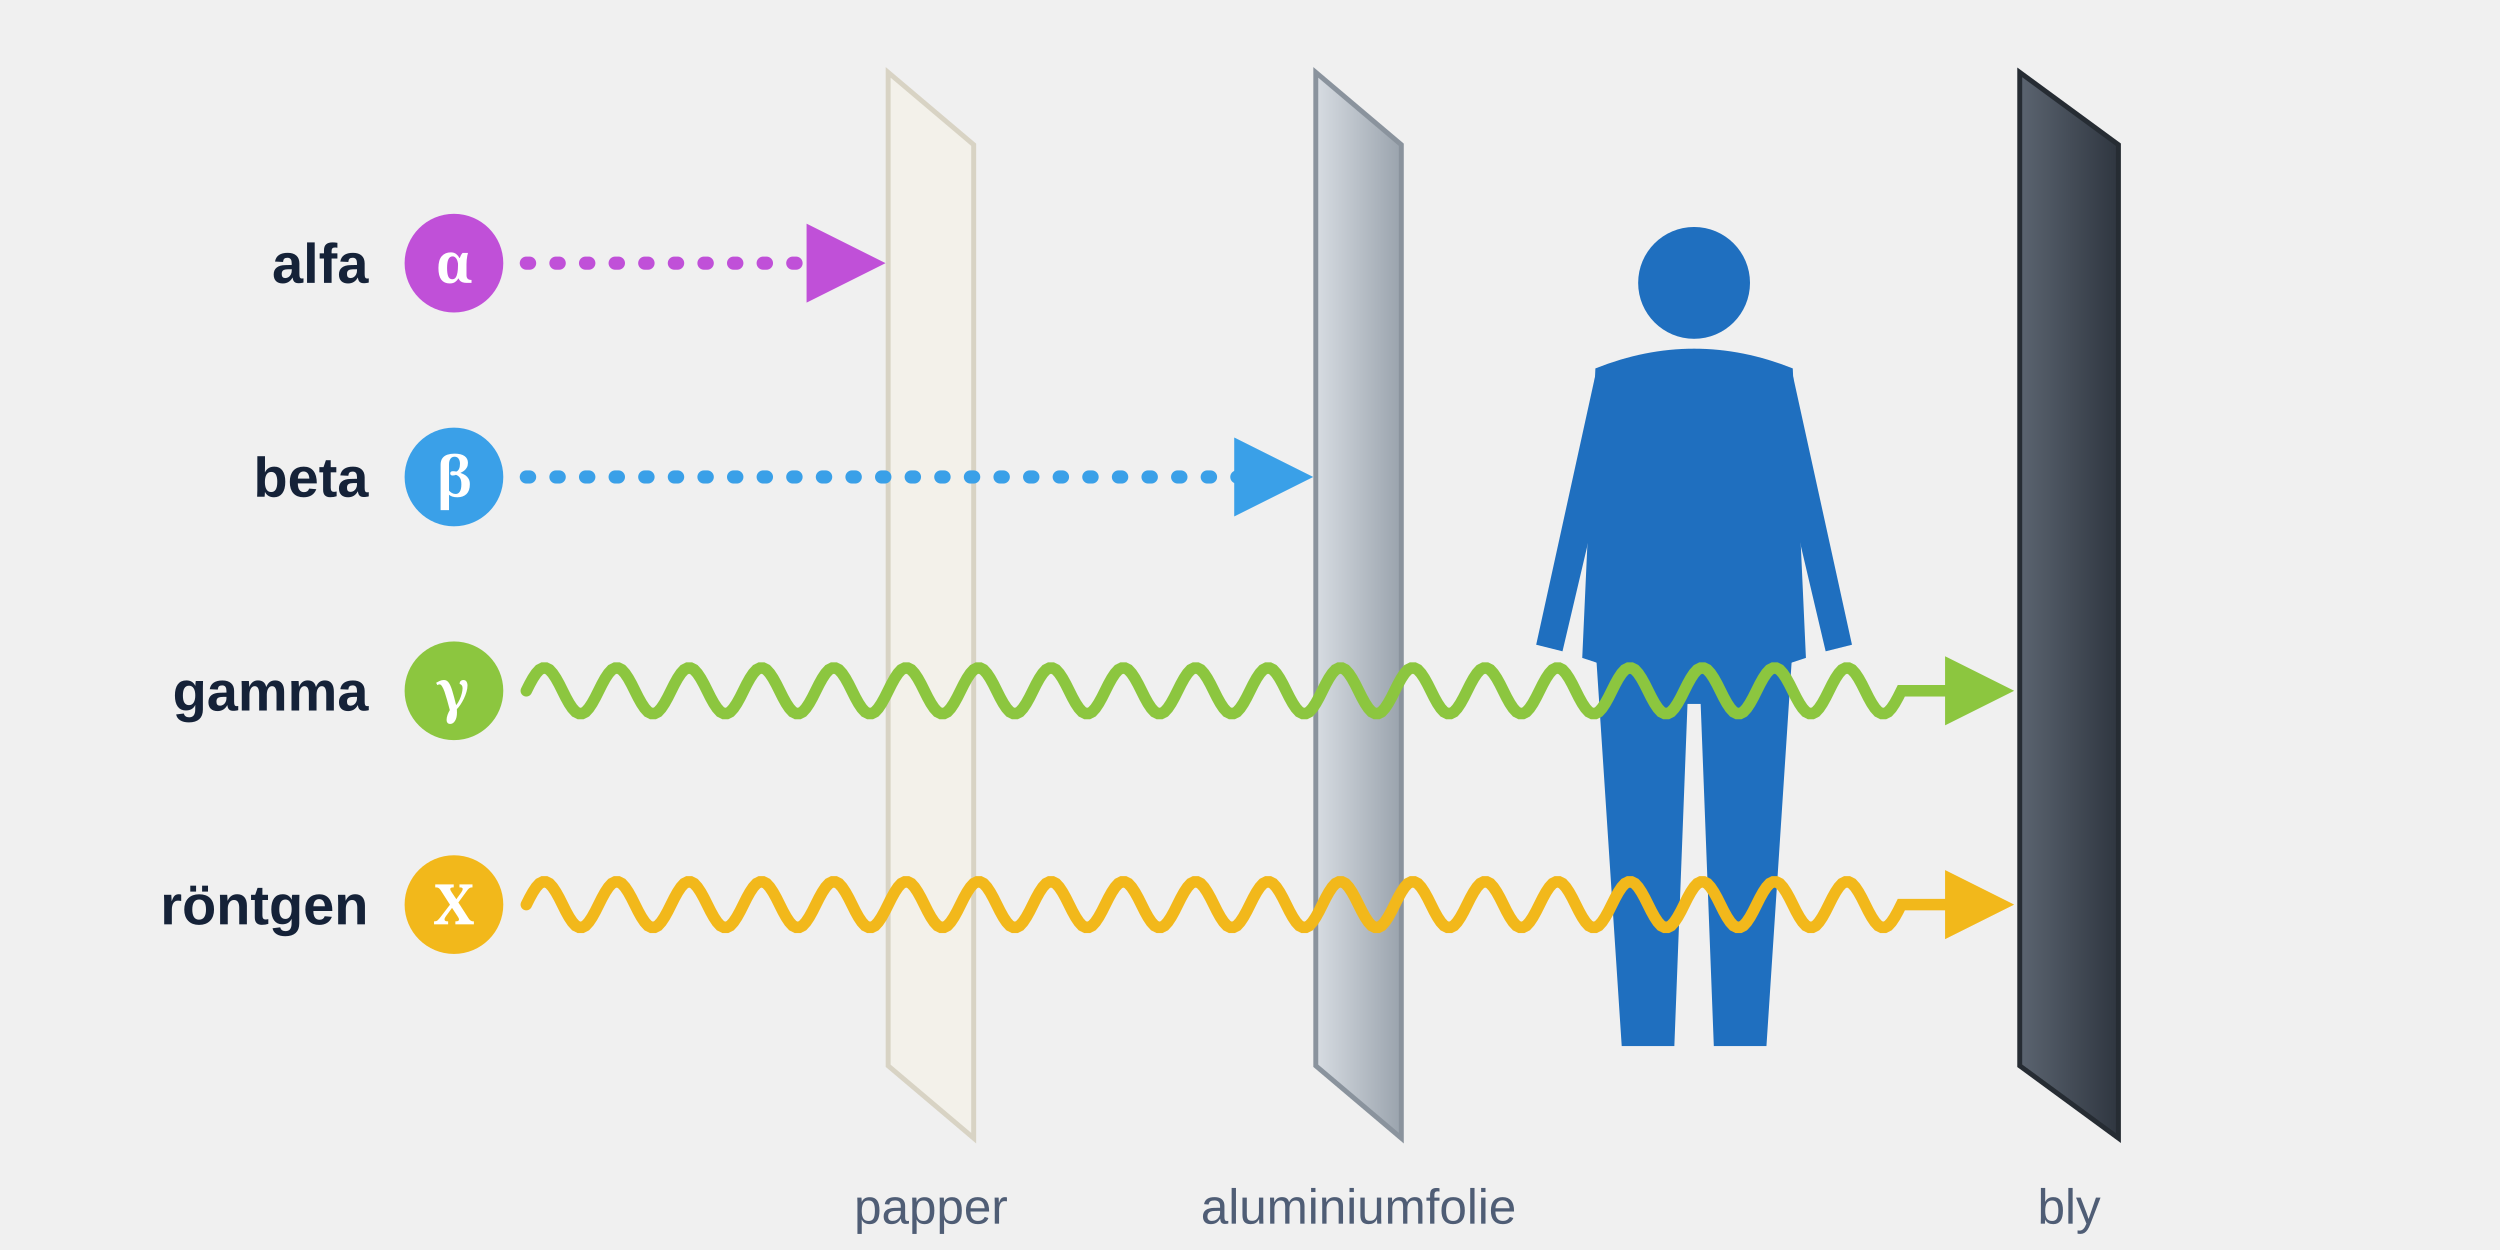
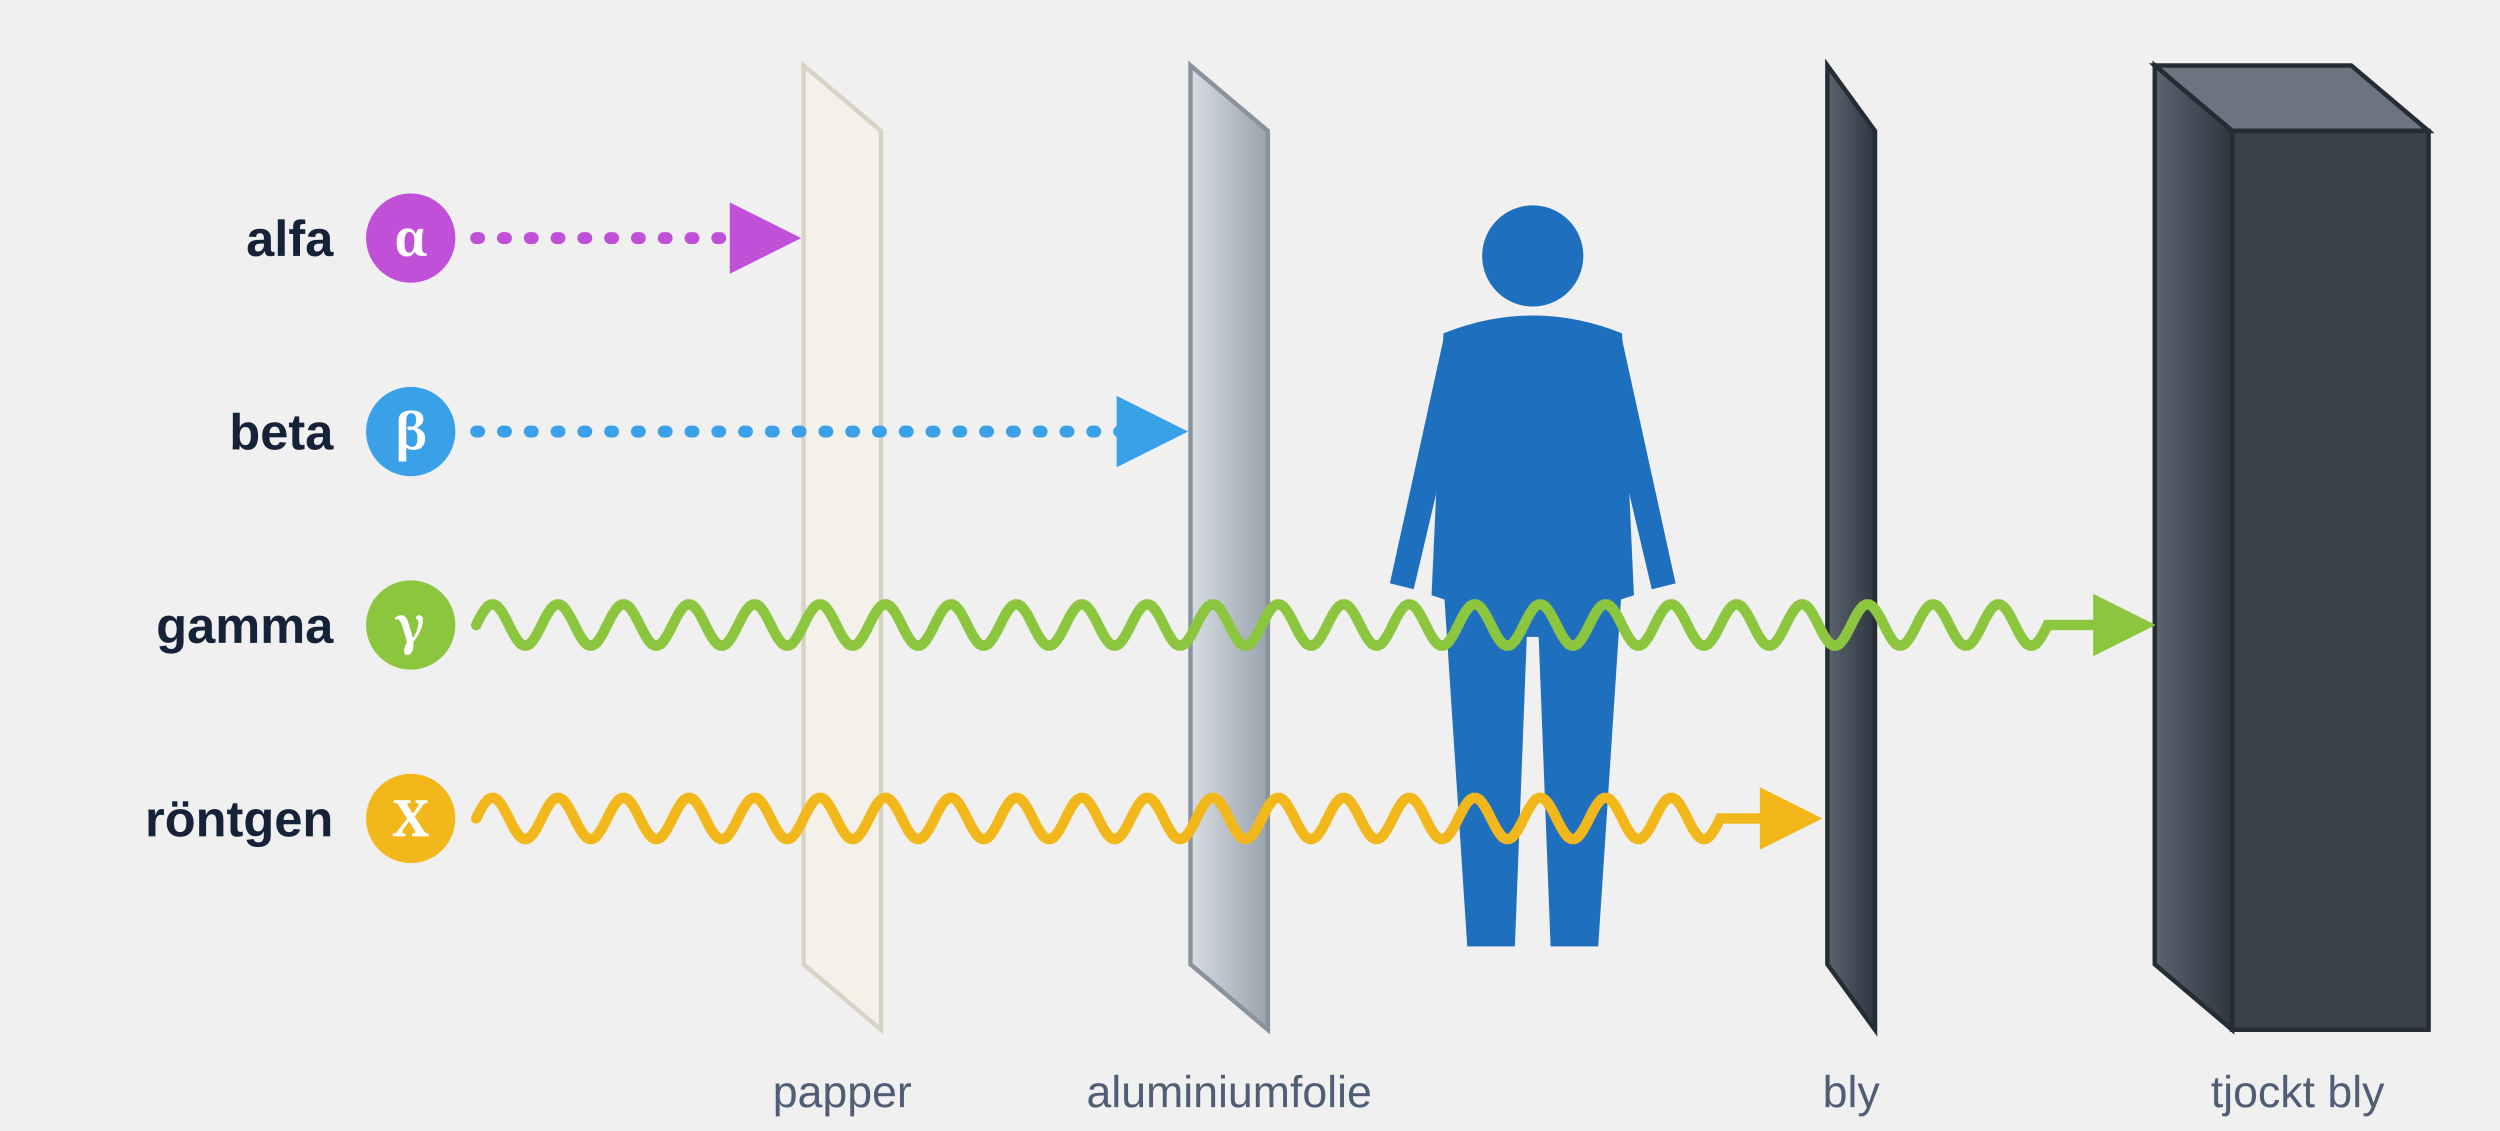
- <svg xmlns="http://www.w3.org/2000/svg" width="760" height="380" viewBox="0 0 760 380" font-family="Nunito, Segoe UI, Arial, sans-serif">
+ <svg xmlns="http://www.w3.org/2000/svg" width="840" height="380" viewBox="0 0 840 380" font-family="Nunito, Segoe UI, Arial, sans-serif">
  <defs>
    <linearGradient id="bly" x1="0" x2="1">
      <stop offset="0" stop-color="#5b6470" />
      <stop offset="1" stop-color="#2f3640" />
    </linearGradient>
    <linearGradient id="al" x1="0" x2="1">
      <stop offset="0" stop-color="#d7dce2" />
      <stop offset="1" stop-color="#9aa3ad" />
    </linearGradient>
    <marker id="m0" viewBox="0 0 10 10" refX="7" refY="5" markerWidth="6" markerHeight="6" orient="auto">
      <path d="M0 0L10 5L0 10z" fill="#c050d8" />
    </marker>
    <marker id="m1" viewBox="0 0 10 10" refX="7" refY="5" markerWidth="6" markerHeight="6" orient="auto">
      <path d="M0 0L10 5L0 10z" fill="#3aa0e8" />
    </marker>
    <marker id="m2" viewBox="0 0 10 10" refX="7" refY="5" markerWidth="6" markerHeight="6" orient="auto">
      <path d="M0 0L10 5L0 10z" fill="#8cc63f" />
    </marker>
    <marker id="m3" viewBox="0 0 10 10" refX="7" refY="5" markerWidth="6" markerHeight="6" orient="auto">
      <path d="M0 0L10 5L0 10z" fill="#f2b81b" />
    </marker>
  </defs>
  <polygon points="270,22 296,44 296,346 270,324" fill="#f3f1ea" stroke="#d8d3c4" stroke-width="1.5" opacity="1" />
  <polygon points="400,22 426,44 426,346 400,324" fill="url(#al)" stroke="#8a939d" stroke-width="1.5" opacity="1" />
-   <polygon points="614,22 644,44 644,346 614,324" fill="url(#bly)" stroke="#262c33" stroke-width="1.5" opacity="1" />
+   <polygon points="614,22 630,44 630,346 614,324" fill="url(#bly)" stroke="#262c33" stroke-width="1.5" opacity="1" />
+   <polygon points="724,22 790,22 816,44 750,44" fill="#6b7480" stroke="#262c33" stroke-width="1.5" />
+   <rect x="750" y="44" width="66" height="302" fill="#3a424c" stroke="#262c33" stroke-width="1.5" />
+   <polygon points="724,22 750,44 750,346 724,324" fill="url(#bly)" stroke="#262c33" stroke-width="1.5" opacity="1" />
  <g fill="#1f6fbf">
    <circle cx="515" cy="86" r="17" />
    <path d="M485 112 Q515 100 545 112 L549 200 Q515 212 481 200 Z" />
    <path d="M485 114 L467 196 L475 198 L491 130 Z" />
    <path d="M545 114 L563 196 L555 198 L539 130 Z" />
    <path d="M485 196 L493 318 L509 318 L513 214 L517 214 L521 318 L537 318 L545 196 Z" />
  </g>
  <text x="112" y="86" text-anchor="end" font-size="17" font-weight="900" fill="#152238">alfa</text>
  <circle cx="138" cy="80" r="15" fill="#c050d8" />
  <text x="138" y="86" text-anchor="middle" font-size="17" font-weight="900" fill="#fff" font-family="Noto Serif, Georgia, serif">α</text>
  <line x1="160" y1="80" x2="262" y2="80" stroke="#c050d8" stroke-width="4" stroke-dasharray="1 8" stroke-linecap="round" marker-end="url(#m0)" />
  <text x="112" y="151" text-anchor="end" font-size="17" font-weight="900" fill="#152238">beta</text>
  <circle cx="138" cy="145" r="15" fill="#3aa0e8" />
  <text x="138" y="151" text-anchor="middle" font-size="17" font-weight="900" fill="#fff" font-family="Noto Serif, Georgia, serif">β</text>
  <line x1="160" y1="145" x2="392" y2="145" stroke="#3aa0e8" stroke-width="4" stroke-dasharray="1 8" stroke-linecap="round" marker-end="url(#m1)" />
  <text x="112" y="216" text-anchor="end" font-size="17" font-weight="900" fill="#152238">gamma</text>
  <circle cx="138" cy="210" r="15" fill="#8cc63f" />
  <text x="138" y="216" text-anchor="middle" font-size="17" font-weight="900" fill="#fff" font-family="Noto Serif, Georgia, serif">γ</text>
-   <polyline points="160.0,210.0 161.0,208.0 162.0,206.2 163.0,204.7 164.0,203.6 165.0,203.1 166.0,203.1 167.0,203.6 168.0,204.7 169.0,206.2 170.0,208.0 171.0,210.0 172.0,212.0 173.0,213.8 174.0,215.3 175.0,216.4 176.0,216.9 177.0,216.9 178.0,216.4 179.0,215.3 180.0,213.8 181.0,212.0 182.0,210.0 183.0,208.0 184.0,206.2 185.0,204.7 186.0,203.6 187.0,203.1 188.0,203.1 189.0,203.6 190.0,204.7 191.0,206.2 192.0,208.0 193.0,210.0 194.0,212.0 195.0,213.8 196.0,215.3 197.0,216.4 198.0,216.9 199.0,216.9 200.0,216.4 201.0,215.3 202.0,213.8 203.0,212.0 204.0,210.0 205.0,208.0 206.0,206.2 207.0,204.7 208.0,203.6 209.0,203.1 210.0,203.1 211.0,203.6 212.0,204.7 213.0,206.2 214.0,208.0 215.0,210.0 216.0,212.0 217.0,213.8 218.0,215.3 219.0,216.4 220.0,216.9 221.0,216.9 222.0,216.4 223.0,215.3 224.0,213.8 225.0,212.0 226.0,210.0 227.0,208.0 228.0,206.2 229.0,204.7 230.0,203.6 231.0,203.1 232.0,203.1 233.0,203.6 234.0,204.7 235.0,206.2 236.0,208.0 237.0,210.0 238.0,212.0 239.0,213.8 240.0,215.3 241.0,216.4 242.0,216.9 243.0,216.9 244.0,216.4 245.0,215.3 246.0,213.8 247.0,212.0 248.0,210.0 249.0,208.0 250.0,206.2 251.0,204.7 252.0,203.6 253.0,203.1 254.0,203.1 255.0,203.6 256.0,204.7 257.0,206.2 258.0,208.0 259.0,210.0 260.0,212.0 261.0,213.8 262.0,215.3 263.0,216.4 264.0,216.9 265.0,216.9 266.0,216.4 267.0,215.3 268.0,213.8 269.0,212.0 270.0,210.0 271.0,208.0 272.0,206.2 273.0,204.7 274.0,203.6 275.0,203.1 276.0,203.1 277.0,203.6 278.0,204.7 279.0,206.2 280.0,208.0 281.0,210.0 282.0,212.0 283.0,213.8 284.0,215.3 285.0,216.4 286.0,216.9 287.0,216.9 288.0,216.4 289.0,215.3 290.0,213.8 291.0,212.0 292.0,210.0 293.0,208.0 294.0,206.2 295.0,204.7 296.0,203.6 297.0,203.1 298.0,203.1 299.0,203.6 300.0,204.7 301.0,206.2 302.0,208.0 303.0,210.0 304.0,212.0 305.0,213.8 306.0,215.3 307.0,216.4 308.0,216.9 309.0,216.9 310.0,216.4 311.0,215.3 312.0,213.8 313.0,212.0 314.0,210.0 315.0,208.0 316.0,206.2 317.0,204.7 318.0,203.6 319.0,203.1 320.0,203.1 321.0,203.6 322.0,204.7 323.0,206.2 324.0,208.0 325.0,210.0 326.0,212.0 327.0,213.8 328.0,215.3 329.0,216.4 330.0,216.9 331.0,216.9 332.0,216.4 333.0,215.3 334.0,213.8 335.0,212.0 336.0,210.0 337.0,208.0 338.0,206.2 339.0,204.7 340.0,203.6 341.0,203.1 342.0,203.1 343.0,203.6 344.0,204.7 345.0,206.2 346.0,208.0 347.0,210.0 348.0,212.0 349.0,213.8 350.0,215.3 351.0,216.4 352.0,216.9 353.0,216.9 354.0,216.4 355.0,215.3 356.0,213.8 357.0,212.0 358.0,210.0 359.0,208.0 360.0,206.2 361.0,204.7 362.0,203.6 363.0,203.1 364.0,203.1 365.0,203.6 366.0,204.7 367.0,206.2 368.0,208.0 369.0,210.0 370.0,212.0 371.0,213.8 372.0,215.3 373.0,216.4 374.0,216.9 375.0,216.9 376.0,216.4 377.0,215.3 378.0,213.8 379.0,212.0 380.0,210.0 381.0,208.0 382.0,206.2 383.0,204.7 384.0,203.6 385.0,203.1 386.0,203.1 387.0,203.6 388.0,204.7 389.0,206.2 390.0,208.0 391.0,210.0 392.0,212.0 393.0,213.8 394.0,215.3 395.0,216.4 396.0,216.9 397.0,216.9 398.0,216.4 399.0,215.3 400.0,213.8 401.0,212.0 402.0,210.0 403.0,208.0 404.0,206.2 405.0,204.7 406.0,203.6 407.0,203.1 408.0,203.1 409.0,203.6 410.0,204.7 411.0,206.2 412.0,208.0 413.0,210.0 414.0,212.0 415.0,213.8 416.0,215.3 417.0,216.4 418.0,216.9 419.0,216.9 420.0,216.4 421.0,215.3 422.0,213.8 423.0,212.0 424.0,210.0 425.0,208.0 426.0,206.2 427.0,204.7 428.0,203.6 429.0,203.1 430.0,203.1 431.0,203.6 432.0,204.7 433.0,206.2 434.0,208.0 435.0,210.0 436.0,212.0 437.0,213.8 438.0,215.3 439.0,216.4 440.0,216.9 441.0,216.9 442.0,216.4 443.0,215.3 444.0,213.8 445.0,212.0 446.0,210.0 447.0,208.0 448.0,206.2 449.0,204.7 450.0,203.6 451.0,203.1 452.0,203.1 453.0,203.6 454.0,204.7 455.0,206.2 456.0,208.0 457.0,210.0 458.0,212.0 459.0,213.8 460.0,215.3 461.0,216.4 462.0,216.9 463.0,216.9 464.0,216.4 465.0,215.3 466.0,213.8 467.0,212.0 468.0,210.0 469.0,208.0 470.0,206.2 471.0,204.7 472.0,203.6 473.0,203.1 474.0,203.1 475.0,203.6 476.0,204.7 477.0,206.2 478.0,208.0 479.0,210.0 480.0,212.0 481.0,213.8 482.0,215.3 483.0,216.4 484.0,216.9 485.0,216.9 486.0,216.4 487.0,215.3 488.0,213.8 489.0,212.0 490.0,210.0 491.0,208.0 492.0,206.2 493.0,204.7 494.0,203.6 495.0,203.1 496.0,203.1 497.0,203.6 498.0,204.7 499.0,206.2 500.0,208.0 501.0,210.0 502.0,212.0 503.0,213.8 504.0,215.3 505.0,216.4 506.0,216.9 507.0,216.9 508.0,216.4 509.0,215.3 510.0,213.8 511.0,212.0 512.0,210.0 513.0,208.0 514.0,206.2 515.0,204.7 516.0,203.6 517.0,203.1 518.0,203.1 519.0,203.6 520.0,204.7 521.0,206.2 522.0,208.0 523.0,210.0 524.0,212.0 525.0,213.8 526.0,215.3 527.0,216.4 528.0,216.9 529.0,216.9 530.0,216.4 531.0,215.3 532.0,213.8 533.0,212.0 534.0,210.0 535.0,208.0 536.0,206.2 537.0,204.7 538.0,203.6 539.0,203.1 540.0,203.1 541.0,203.6 542.0,204.7 543.0,206.2 544.0,208.0 545.0,210.0 546.0,212.0 547.0,213.8 548.0,215.3 549.0,216.4 550.0,216.9 551.0,216.9 552.0,216.4 553.0,215.3 554.0,213.8 555.0,212.0 556.0,210.0 557.0,208.0 558.0,206.2 559.0,204.7 560.0,203.6 561.0,203.1 562.0,203.1 563.0,203.6 564.0,204.7 565.0,206.2 566.0,208.0 567.0,210.0 568.0,212.0 569.0,213.8 570.0,215.3 571.0,216.4 572.0,216.9 573.0,216.9 574.0,216.4 575.0,215.3 576.0,213.8 577.0,212.0 578.0,210.0 606,210" fill="none" stroke="#8cc63f" stroke-width="3.5" stroke-linecap="round" marker-end="url(#m2)" />
+   <polyline points="160.0,210.0 161.0,208.0 162.0,206.2 163.0,204.7 164.0,203.6 165.0,203.1 166.0,203.1 167.0,203.6 168.0,204.7 169.0,206.2 170.0,208.0 171.0,210.0 172.0,212.0 173.0,213.8 174.0,215.3 175.0,216.4 176.0,216.9 177.0,216.9 178.0,216.4 179.0,215.3 180.0,213.8 181.0,212.0 182.0,210.0 183.0,208.0 184.0,206.2 185.0,204.7 186.0,203.6 187.0,203.1 188.0,203.1 189.0,203.6 190.0,204.7 191.0,206.2 192.0,208.0 193.0,210.0 194.0,212.0 195.0,213.8 196.0,215.3 197.0,216.4 198.0,216.9 199.0,216.9 200.0,216.4 201.0,215.3 202.0,213.8 203.0,212.0 204.0,210.0 205.0,208.0 206.0,206.2 207.0,204.7 208.0,203.6 209.0,203.1 210.0,203.1 211.0,203.6 212.0,204.7 213.0,206.2 214.0,208.0 215.0,210.0 216.0,212.0 217.0,213.8 218.0,215.3 219.0,216.4 220.0,216.9 221.0,216.9 222.0,216.4 223.0,215.3 224.0,213.8 225.0,212.0 226.0,210.0 227.0,208.0 228.0,206.2 229.0,204.7 230.0,203.6 231.0,203.1 232.0,203.1 233.0,203.6 234.0,204.7 235.0,206.2 236.0,208.0 237.0,210.0 238.0,212.0 239.0,213.8 240.0,215.3 241.0,216.4 242.0,216.9 243.0,216.9 244.0,216.4 245.0,215.3 246.0,213.8 247.0,212.0 248.0,210.0 249.0,208.0 250.0,206.2 251.0,204.7 252.0,203.6 253.0,203.1 254.0,203.1 255.0,203.6 256.0,204.7 257.0,206.2 258.0,208.0 259.0,210.0 260.0,212.0 261.0,213.8 262.0,215.3 263.0,216.4 264.0,216.9 265.0,216.9 266.0,216.4 267.0,215.3 268.0,213.8 269.0,212.0 270.0,210.0 271.0,208.0 272.0,206.2 273.0,204.7 274.0,203.6 275.0,203.1 276.0,203.1 277.0,203.6 278.0,204.7 279.0,206.2 280.0,208.0 281.0,210.0 282.0,212.0 283.0,213.8 284.0,215.3 285.0,216.4 286.0,216.9 287.0,216.9 288.0,216.4 289.0,215.3 290.0,213.8 291.0,212.0 292.0,210.0 293.0,208.0 294.0,206.2 295.0,204.7 296.0,203.6 297.0,203.1 298.0,203.1 299.0,203.6 300.0,204.7 301.0,206.2 302.0,208.0 303.0,210.0 304.0,212.0 305.0,213.8 306.0,215.3 307.0,216.4 308.0,216.9 309.0,216.9 310.0,216.4 311.0,215.3 312.0,213.8 313.0,212.0 314.0,210.0 315.0,208.0 316.0,206.2 317.0,204.7 318.0,203.6 319.0,203.1 320.0,203.1 321.0,203.6 322.0,204.7 323.0,206.2 324.0,208.0 325.0,210.0 326.0,212.0 327.0,213.8 328.0,215.3 329.0,216.4 330.0,216.9 331.0,216.9 332.0,216.4 333.0,215.3 334.0,213.8 335.0,212.0 336.0,210.0 337.0,208.0 338.0,206.2 339.0,204.7 340.0,203.6 341.0,203.1 342.0,203.1 343.0,203.6 344.0,204.7 345.0,206.2 346.0,208.0 347.0,210.0 348.0,212.0 349.0,213.8 350.0,215.3 351.0,216.4 352.0,216.9 353.0,216.9 354.0,216.4 355.0,215.3 356.0,213.8 357.0,212.0 358.0,210.0 359.0,208.0 360.0,206.2 361.0,204.7 362.0,203.6 363.0,203.1 364.0,203.1 365.0,203.6 366.0,204.7 367.0,206.2 368.0,208.0 369.0,210.0 370.0,212.0 371.0,213.8 372.0,215.3 373.0,216.4 374.0,216.9 375.0,216.9 376.0,216.4 377.0,215.3 378.0,213.8 379.0,212.0 380.0,210.0 381.0,208.0 382.0,206.2 383.0,204.7 384.0,203.6 385.0,203.1 386.0,203.1 387.0,203.6 388.0,204.7 389.0,206.2 390.0,208.0 391.0,210.0 392.0,212.0 393.0,213.8 394.0,215.3 395.0,216.4 396.0,216.9 397.0,216.9 398.0,216.4 399.0,215.3 400.0,213.8 401.0,212.0 402.0,210.0 403.0,208.0 404.0,206.2 405.0,204.7 406.0,203.6 407.0,203.1 408.0,203.1 409.0,203.6 410.0,204.7 411.0,206.2 412.0,208.0 413.0,210.0 414.0,212.0 415.0,213.8 416.0,215.3 417.0,216.4 418.0,216.9 419.0,216.9 420.0,216.4 421.0,215.3 422.0,213.8 423.0,212.0 424.0,210.0 425.0,208.0 426.0,206.2 427.0,204.7 428.0,203.6 429.0,203.1 430.0,203.1 431.0,203.6 432.0,204.7 433.0,206.2 434.0,208.0 435.0,210.0 436.0,212.0 437.0,213.8 438.0,215.3 439.0,216.4 440.0,216.9 441.0,216.9 442.0,216.4 443.0,215.3 444.0,213.8 445.0,212.0 446.0,210.0 447.0,208.0 448.0,206.2 449.0,204.7 450.0,203.6 451.0,203.1 452.0,203.1 453.0,203.6 454.0,204.7 455.0,206.2 456.0,208.0 457.0,210.0 458.0,212.0 459.0,213.8 460.0,215.3 461.0,216.4 462.0,216.9 463.0,216.9 464.0,216.4 465.0,215.3 466.0,213.8 467.0,212.0 468.0,210.0 469.0,208.0 470.0,206.2 471.0,204.7 472.0,203.6 473.0,203.1 474.0,203.1 475.0,203.6 476.0,204.7 477.0,206.2 478.0,208.0 479.0,210.0 480.0,212.0 481.0,213.8 482.0,215.3 483.0,216.4 484.0,216.9 485.0,216.9 486.0,216.4 487.0,215.3 488.0,213.8 489.0,212.0 490.0,210.0 491.0,208.0 492.0,206.2 493.0,204.7 494.0,203.6 495.0,203.1 496.0,203.1 497.0,203.6 498.0,204.7 499.0,206.2 500.0,208.0 501.0,210.0 502.0,212.0 503.0,213.8 504.0,215.3 505.0,216.4 506.0,216.9 507.0,216.9 508.0,216.4 509.0,215.3 510.0,213.8 511.0,212.0 512.0,210.0 513.0,208.0 514.0,206.2 515.0,204.7 516.0,203.6 517.0,203.1 518.0,203.1 519.0,203.6 520.0,204.7 521.0,206.2 522.0,208.0 523.0,210.0 524.0,212.0 525.0,213.8 526.0,215.3 527.0,216.4 528.0,216.9 529.0,216.9 530.0,216.4 531.0,215.3 532.0,213.8 533.0,212.0 534.0,210.0 535.0,208.0 536.0,206.2 537.0,204.7 538.0,203.6 539.0,203.1 540.0,203.1 541.0,203.6 542.0,204.7 543.0,206.2 544.0,208.0 545.0,210.0 546.0,212.0 547.0,213.8 548.0,215.3 549.0,216.4 550.0,216.9 551.0,216.9 552.0,216.4 553.0,215.3 554.0,213.8 555.0,212.0 556.0,210.0 557.0,208.0 558.0,206.2 559.0,204.7 560.0,203.6 561.0,203.1 562.0,203.1 563.0,203.6 564.0,204.7 565.0,206.2 566.0,208.0 567.0,210.0 568.0,212.0 569.0,213.8 570.0,215.3 571.0,216.4 572.0,216.9 573.0,216.9 574.0,216.4 575.0,215.3 576.0,213.8 577.0,212.0 578.0,210.0 579.0,208.0 580.0,206.2 581.0,204.7 582.0,203.6 583.0,203.1 584.0,203.1 585.0,203.6 586.0,204.7 587.0,206.2 588.0,208.0 589.0,210.0 590.0,212.0 591.0,213.8 592.0,215.3 593.0,216.4 594.0,216.9 595.0,216.9 596.0,216.4 597.0,215.3 598.0,213.8 599.0,212.0 600.0,210.0 601.0,208.0 602.0,206.2 603.0,204.7 604.0,203.6 605.0,203.1 606.0,203.1 607.0,203.6 608.0,204.7 609.0,206.2 610.0,208.0 611.0,210.0 612.0,212.0 613.0,213.8 614.0,215.3 615.0,216.4 616.0,216.9 617.0,216.9 618.0,216.4 619.0,215.3 620.0,213.8 621.0,212.0 622.0,210.0 623.0,208.0 624.0,206.2 625.0,204.7 626.0,203.6 627.0,203.1 628.0,203.1 629.0,203.6 630.0,204.7 631.0,206.2 632.0,208.0 633.0,210.0 634.0,212.0 635.0,213.8 636.0,215.3 637.0,216.4 638.0,216.9 639.0,216.9 640.0,216.4 641.0,215.3 642.0,213.8 643.0,212.0 644.0,210.0 645.0,208.0 646.0,206.2 647.0,204.7 648.0,203.6 649.0,203.1 650.0,203.1 651.0,203.6 652.0,204.7 653.0,206.2 654.0,208.0 655.0,210.0 656.0,212.0 657.0,213.8 658.0,215.3 659.0,216.4 660.0,216.9 661.0,216.9 662.0,216.4 663.0,215.3 664.0,213.8 665.0,212.0 666.0,210.0 667.0,208.0 668.0,206.2 669.0,204.7 670.0,203.6 671.0,203.1 672.0,203.1 673.0,203.6 674.0,204.7 675.0,206.2 676.0,208.0 677.0,210.0 678.0,212.0 679.0,213.8 680.0,215.3 681.0,216.4 682.0,216.9 683.0,216.9 684.0,216.4 685.0,215.3 686.0,213.8 687.0,212.0 688.0,210.0 718,210" fill="none" stroke="#8cc63f" stroke-width="3.5" stroke-linecap="round" marker-end="url(#m2)" />
  <text x="112" y="281" text-anchor="end" font-size="17" font-weight="900" fill="#152238">röntgen</text>
  <circle cx="138" cy="275" r="15" fill="#f2b81b" />
  <text x="138" y="281" text-anchor="middle" font-size="17" font-weight="900" fill="#fff" font-family="Noto Serif, Georgia, serif">X</text>
  <polyline points="160.0,275.0 161.0,273.0 162.0,271.2 163.0,269.7 164.0,268.6 165.0,268.1 166.0,268.1 167.0,268.6 168.0,269.7 169.0,271.2 170.0,273.0 171.0,275.0 172.0,277.0 173.0,278.8 174.0,280.3 175.0,281.4 176.0,281.9 177.0,281.9 178.0,281.4 179.0,280.3 180.0,278.8 181.0,277.0 182.0,275.0 183.0,273.0 184.0,271.2 185.0,269.7 186.0,268.6 187.0,268.1 188.0,268.1 189.0,268.6 190.0,269.7 191.0,271.2 192.0,273.0 193.0,275.0 194.0,277.0 195.0,278.8 196.0,280.3 197.0,281.4 198.0,281.9 199.0,281.9 200.0,281.4 201.0,280.3 202.0,278.8 203.0,277.0 204.0,275.0 205.0,273.0 206.0,271.2 207.0,269.7 208.0,268.6 209.0,268.1 210.0,268.1 211.0,268.6 212.0,269.7 213.0,271.2 214.0,273.0 215.0,275.0 216.0,277.0 217.0,278.8 218.0,280.3 219.0,281.4 220.0,281.9 221.0,281.9 222.0,281.4 223.0,280.3 224.0,278.8 225.0,277.0 226.0,275.0 227.0,273.0 228.0,271.2 229.0,269.7 230.0,268.6 231.0,268.1 232.0,268.1 233.0,268.6 234.0,269.7 235.0,271.2 236.0,273.0 237.0,275.0 238.0,277.0 239.0,278.8 240.0,280.3 241.0,281.4 242.0,281.9 243.0,281.9 244.0,281.4 245.0,280.3 246.0,278.8 247.0,277.0 248.0,275.0 249.0,273.0 250.0,271.2 251.0,269.7 252.0,268.6 253.0,268.1 254.0,268.1 255.0,268.6 256.0,269.7 257.0,271.2 258.0,273.0 259.0,275.0 260.0,277.0 261.0,278.8 262.0,280.3 263.0,281.4 264.0,281.9 265.0,281.9 266.0,281.4 267.0,280.3 268.0,278.8 269.0,277.0 270.0,275.0 271.0,273.0 272.0,271.2 273.0,269.7 274.0,268.6 275.0,268.1 276.0,268.1 277.0,268.6 278.0,269.7 279.0,271.2 280.0,273.0 281.0,275.0 282.0,277.0 283.0,278.8 284.0,280.3 285.0,281.4 286.0,281.9 287.0,281.9 288.0,281.4 289.0,280.3 290.0,278.8 291.0,277.0 292.0,275.0 293.0,273.0 294.0,271.2 295.0,269.7 296.0,268.6 297.0,268.1 298.0,268.1 299.0,268.6 300.0,269.7 301.0,271.2 302.0,273.0 303.0,275.0 304.0,277.0 305.0,278.8 306.0,280.3 307.0,281.4 308.0,281.9 309.0,281.9 310.0,281.4 311.0,280.3 312.0,278.8 313.0,277.0 314.0,275.0 315.0,273.0 316.0,271.2 317.0,269.7 318.0,268.6 319.0,268.1 320.0,268.1 321.0,268.6 322.0,269.7 323.0,271.2 324.0,273.0 325.0,275.0 326.0,277.0 327.0,278.8 328.0,280.3 329.0,281.4 330.0,281.9 331.0,281.9 332.0,281.4 333.0,280.3 334.0,278.8 335.0,277.0 336.0,275.0 337.0,273.0 338.0,271.2 339.0,269.7 340.0,268.6 341.0,268.1 342.0,268.1 343.0,268.6 344.0,269.7 345.0,271.2 346.0,273.0 347.0,275.0 348.0,277.0 349.0,278.8 350.0,280.3 351.0,281.4 352.0,281.9 353.0,281.9 354.0,281.4 355.0,280.3 356.0,278.8 357.0,277.0 358.0,275.0 359.0,273.0 360.0,271.2 361.0,269.7 362.0,268.6 363.0,268.1 364.0,268.1 365.0,268.6 366.0,269.7 367.0,271.2 368.0,273.0 369.0,275.0 370.0,277.0 371.0,278.8 372.0,280.3 373.0,281.4 374.0,281.9 375.0,281.9 376.0,281.4 377.0,280.3 378.0,278.8 379.0,277.0 380.0,275.0 381.0,273.0 382.0,271.2 383.0,269.7 384.0,268.6 385.0,268.1 386.0,268.1 387.0,268.6 388.0,269.7 389.0,271.2 390.0,273.0 391.0,275.0 392.0,277.0 393.0,278.8 394.0,280.3 395.0,281.4 396.0,281.9 397.0,281.9 398.0,281.4 399.0,280.3 400.0,278.8 401.0,277.0 402.0,275.0 403.0,273.0 404.0,271.2 405.0,269.7 406.0,268.6 407.0,268.1 408.0,268.1 409.0,268.6 410.0,269.7 411.0,271.2 412.0,273.0 413.0,275.0 414.0,277.0 415.0,278.8 416.0,280.3 417.0,281.4 418.0,281.9 419.0,281.9 420.0,281.4 421.0,280.3 422.0,278.8 423.0,277.0 424.0,275.0 425.0,273.0 426.0,271.2 427.0,269.7 428.0,268.6 429.0,268.1 430.0,268.1 431.0,268.6 432.0,269.7 433.0,271.2 434.0,273.0 435.0,275.0 436.0,277.0 437.0,278.8 438.0,280.3 439.0,281.4 440.0,281.9 441.0,281.9 442.0,281.4 443.0,280.3 444.0,278.8 445.0,277.0 446.0,275.0 447.0,273.0 448.0,271.2 449.0,269.7 450.0,268.6 451.0,268.1 452.0,268.1 453.0,268.6 454.0,269.7 455.0,271.2 456.0,273.0 457.0,275.0 458.0,277.0 459.0,278.8 460.0,280.3 461.0,281.4 462.0,281.9 463.0,281.9 464.0,281.4 465.0,280.3 466.0,278.8 467.0,277.0 468.0,275.0 469.0,273.0 470.0,271.2 471.0,269.7 472.0,268.6 473.0,268.1 474.0,268.1 475.0,268.6 476.0,269.7 477.0,271.2 478.0,273.0 479.0,275.0 480.0,277.0 481.0,278.8 482.0,280.3 483.0,281.4 484.0,281.9 485.0,281.9 486.0,281.4 487.0,280.3 488.0,278.8 489.0,277.0 490.0,275.0 491.0,273.0 492.0,271.2 493.0,269.7 494.0,268.6 495.0,268.1 496.0,268.1 497.0,268.6 498.0,269.7 499.0,271.2 500.0,273.0 501.0,275.0 502.0,277.0 503.0,278.8 504.0,280.3 505.0,281.4 506.0,281.9 507.0,281.9 508.0,281.4 509.0,280.3 510.0,278.8 511.0,277.0 512.0,275.0 513.0,273.0 514.0,271.2 515.0,269.7 516.0,268.6 517.0,268.1 518.0,268.1 519.0,268.6 520.0,269.7 521.0,271.2 522.0,273.0 523.0,275.0 524.0,277.0 525.0,278.8 526.0,280.3 527.0,281.4 528.0,281.9 529.0,281.9 530.0,281.4 531.0,280.3 532.0,278.8 533.0,277.0 534.0,275.0 535.0,273.0 536.0,271.2 537.0,269.7 538.0,268.6 539.0,268.1 540.0,268.1 541.0,268.6 542.0,269.7 543.0,271.2 544.0,273.0 545.0,275.0 546.0,277.0 547.0,278.8 548.0,280.3 549.0,281.4 550.0,281.9 551.0,281.9 552.0,281.4 553.0,280.3 554.0,278.8 555.0,277.0 556.0,275.0 557.0,273.0 558.0,271.2 559.0,269.7 560.0,268.6 561.0,268.1 562.0,268.1 563.0,268.6 564.0,269.7 565.0,271.2 566.0,273.0 567.0,275.0 568.0,277.0 569.0,278.8 570.0,280.3 571.0,281.4 572.0,281.9 573.0,281.9 574.0,281.4 575.0,280.3 576.0,278.8 577.0,277.0 578.0,275.0 606,275" fill="none" stroke="#f2b81b" stroke-width="3.5" stroke-linecap="round" marker-end="url(#m3)" />
  <text x="283" y="372" text-anchor="middle" font-size="15" fill="#4f5d75">papper</text>
  <text x="413" y="372" text-anchor="middle" font-size="15" fill="#4f5d75">aluminiumfolie</text>
-   <text x="629" y="372" text-anchor="middle" font-size="15" fill="#4f5d75">bly</text>
+   <text x="622" y="372" text-anchor="middle" font-size="15" fill="#4f5d75">bly</text>
+   <text x="772" y="372" text-anchor="middle" font-size="15" fill="#4f5d75">tjockt bly</text>
</svg>
